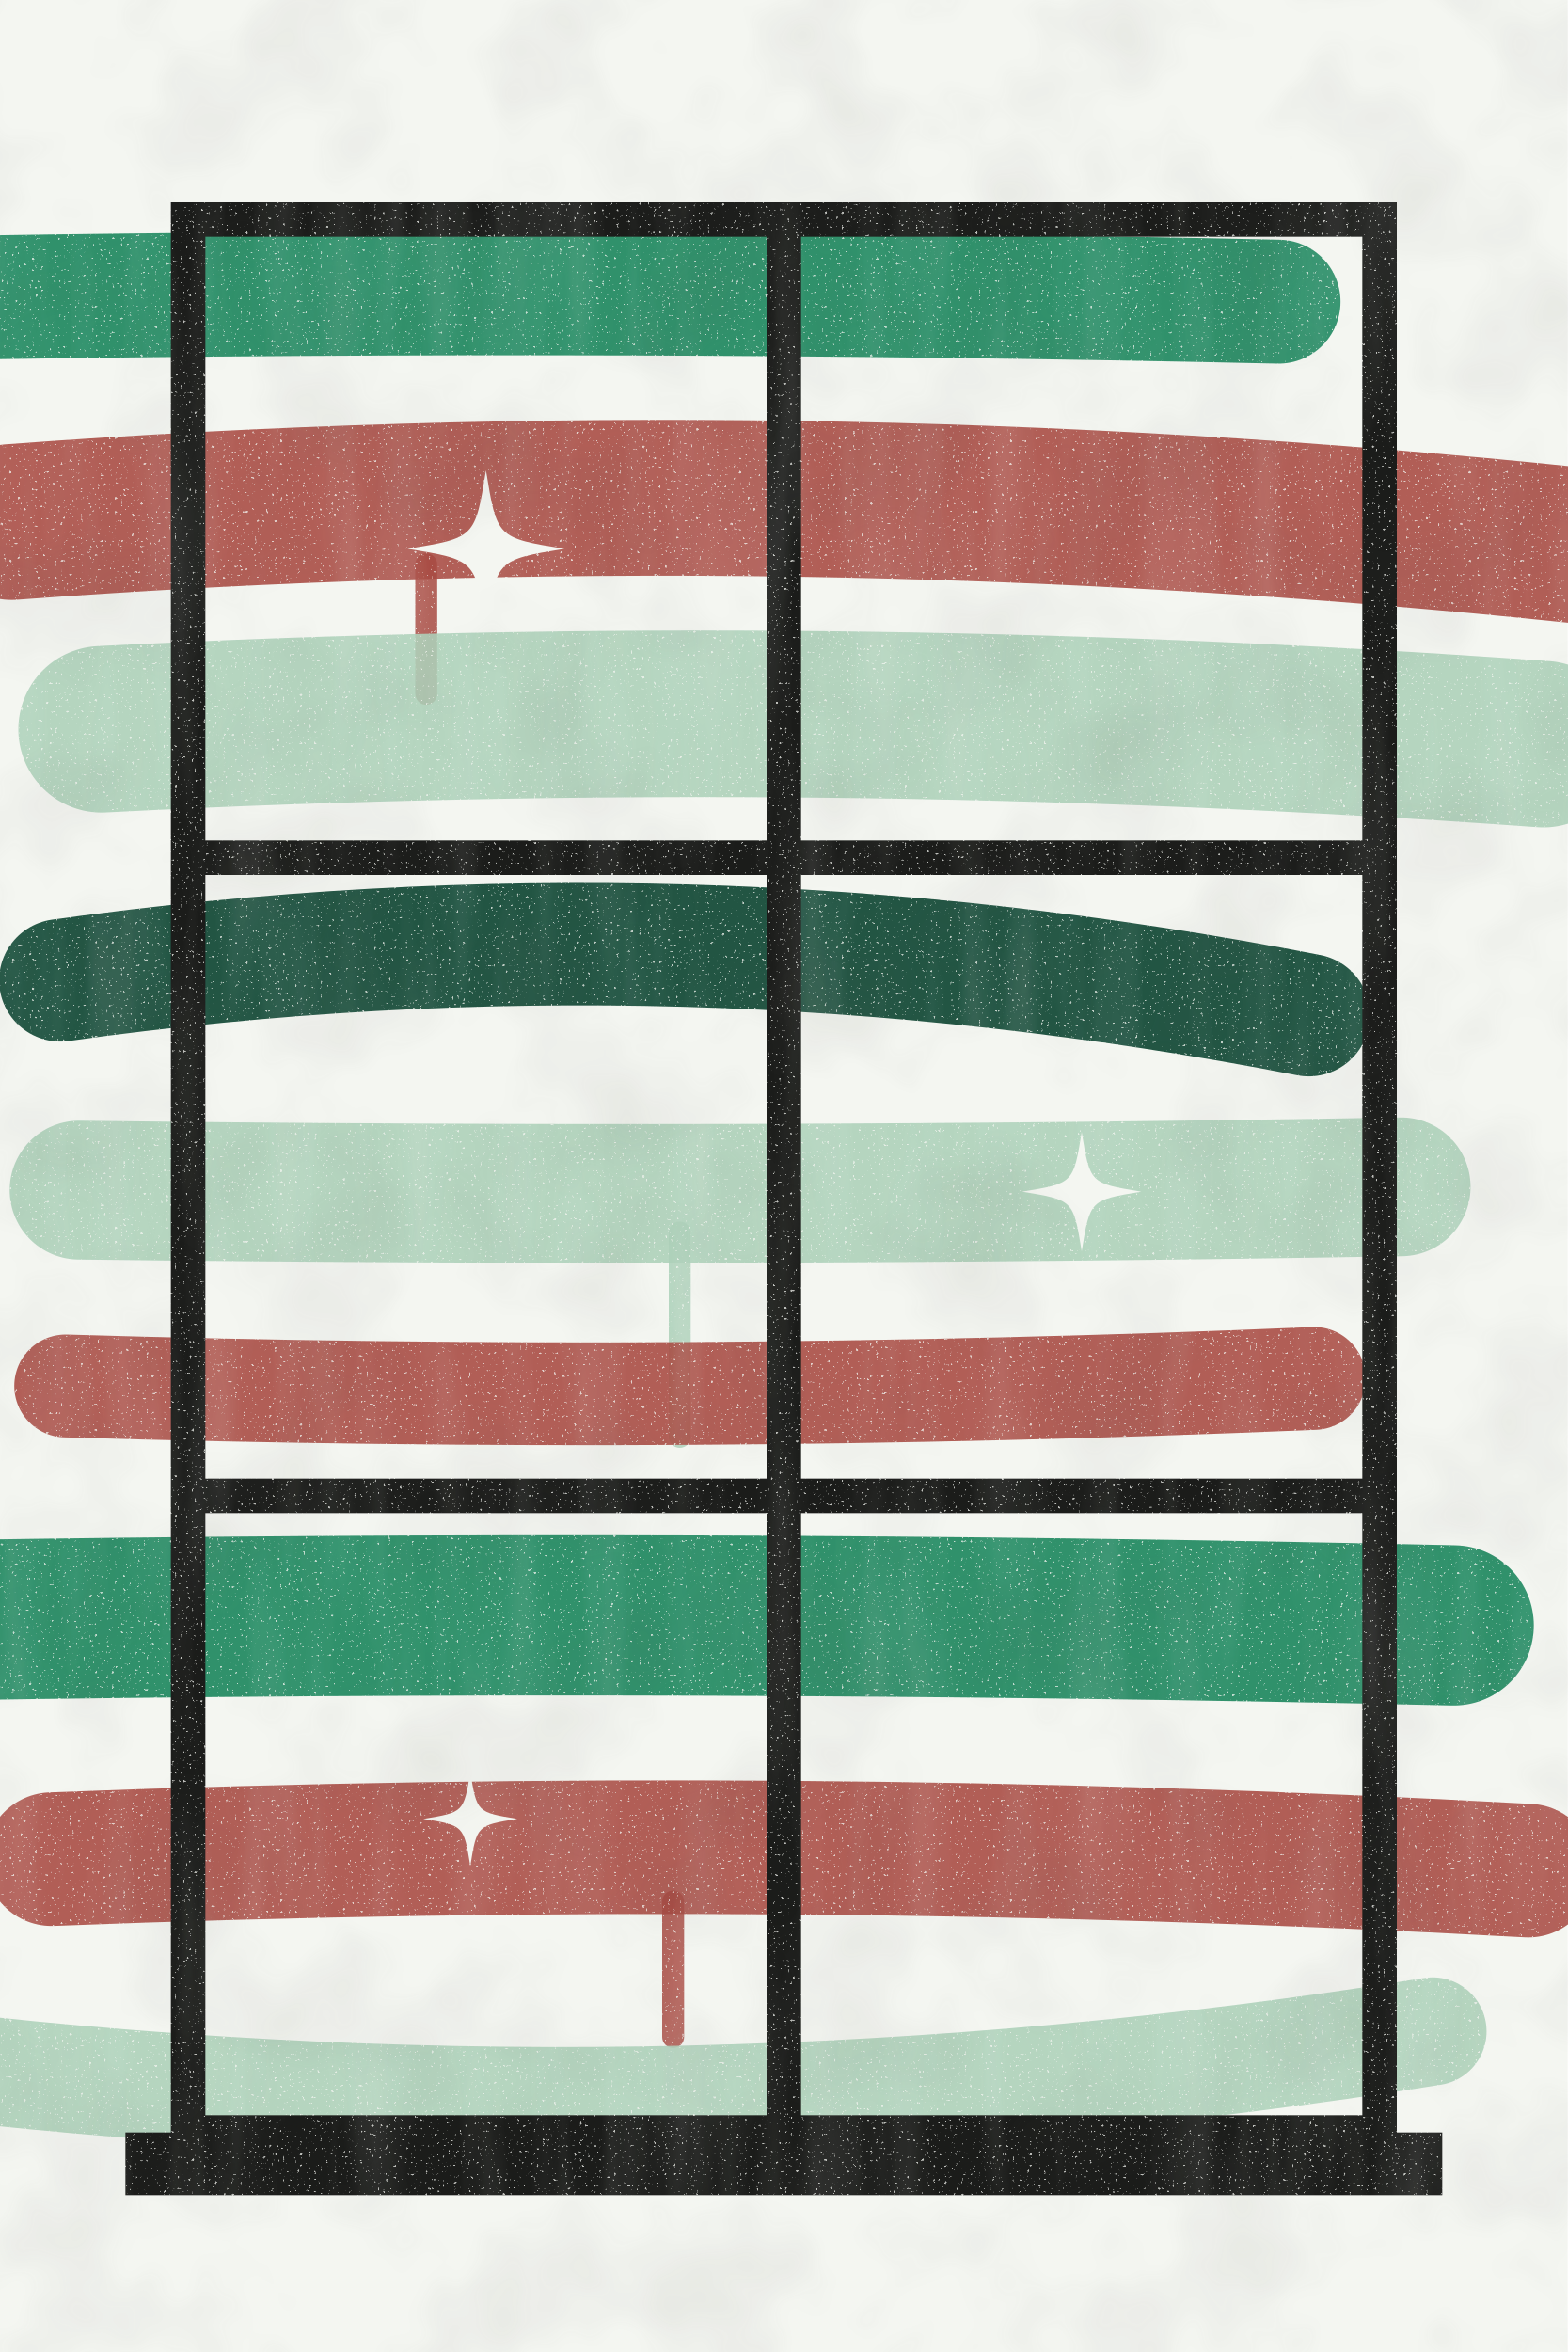
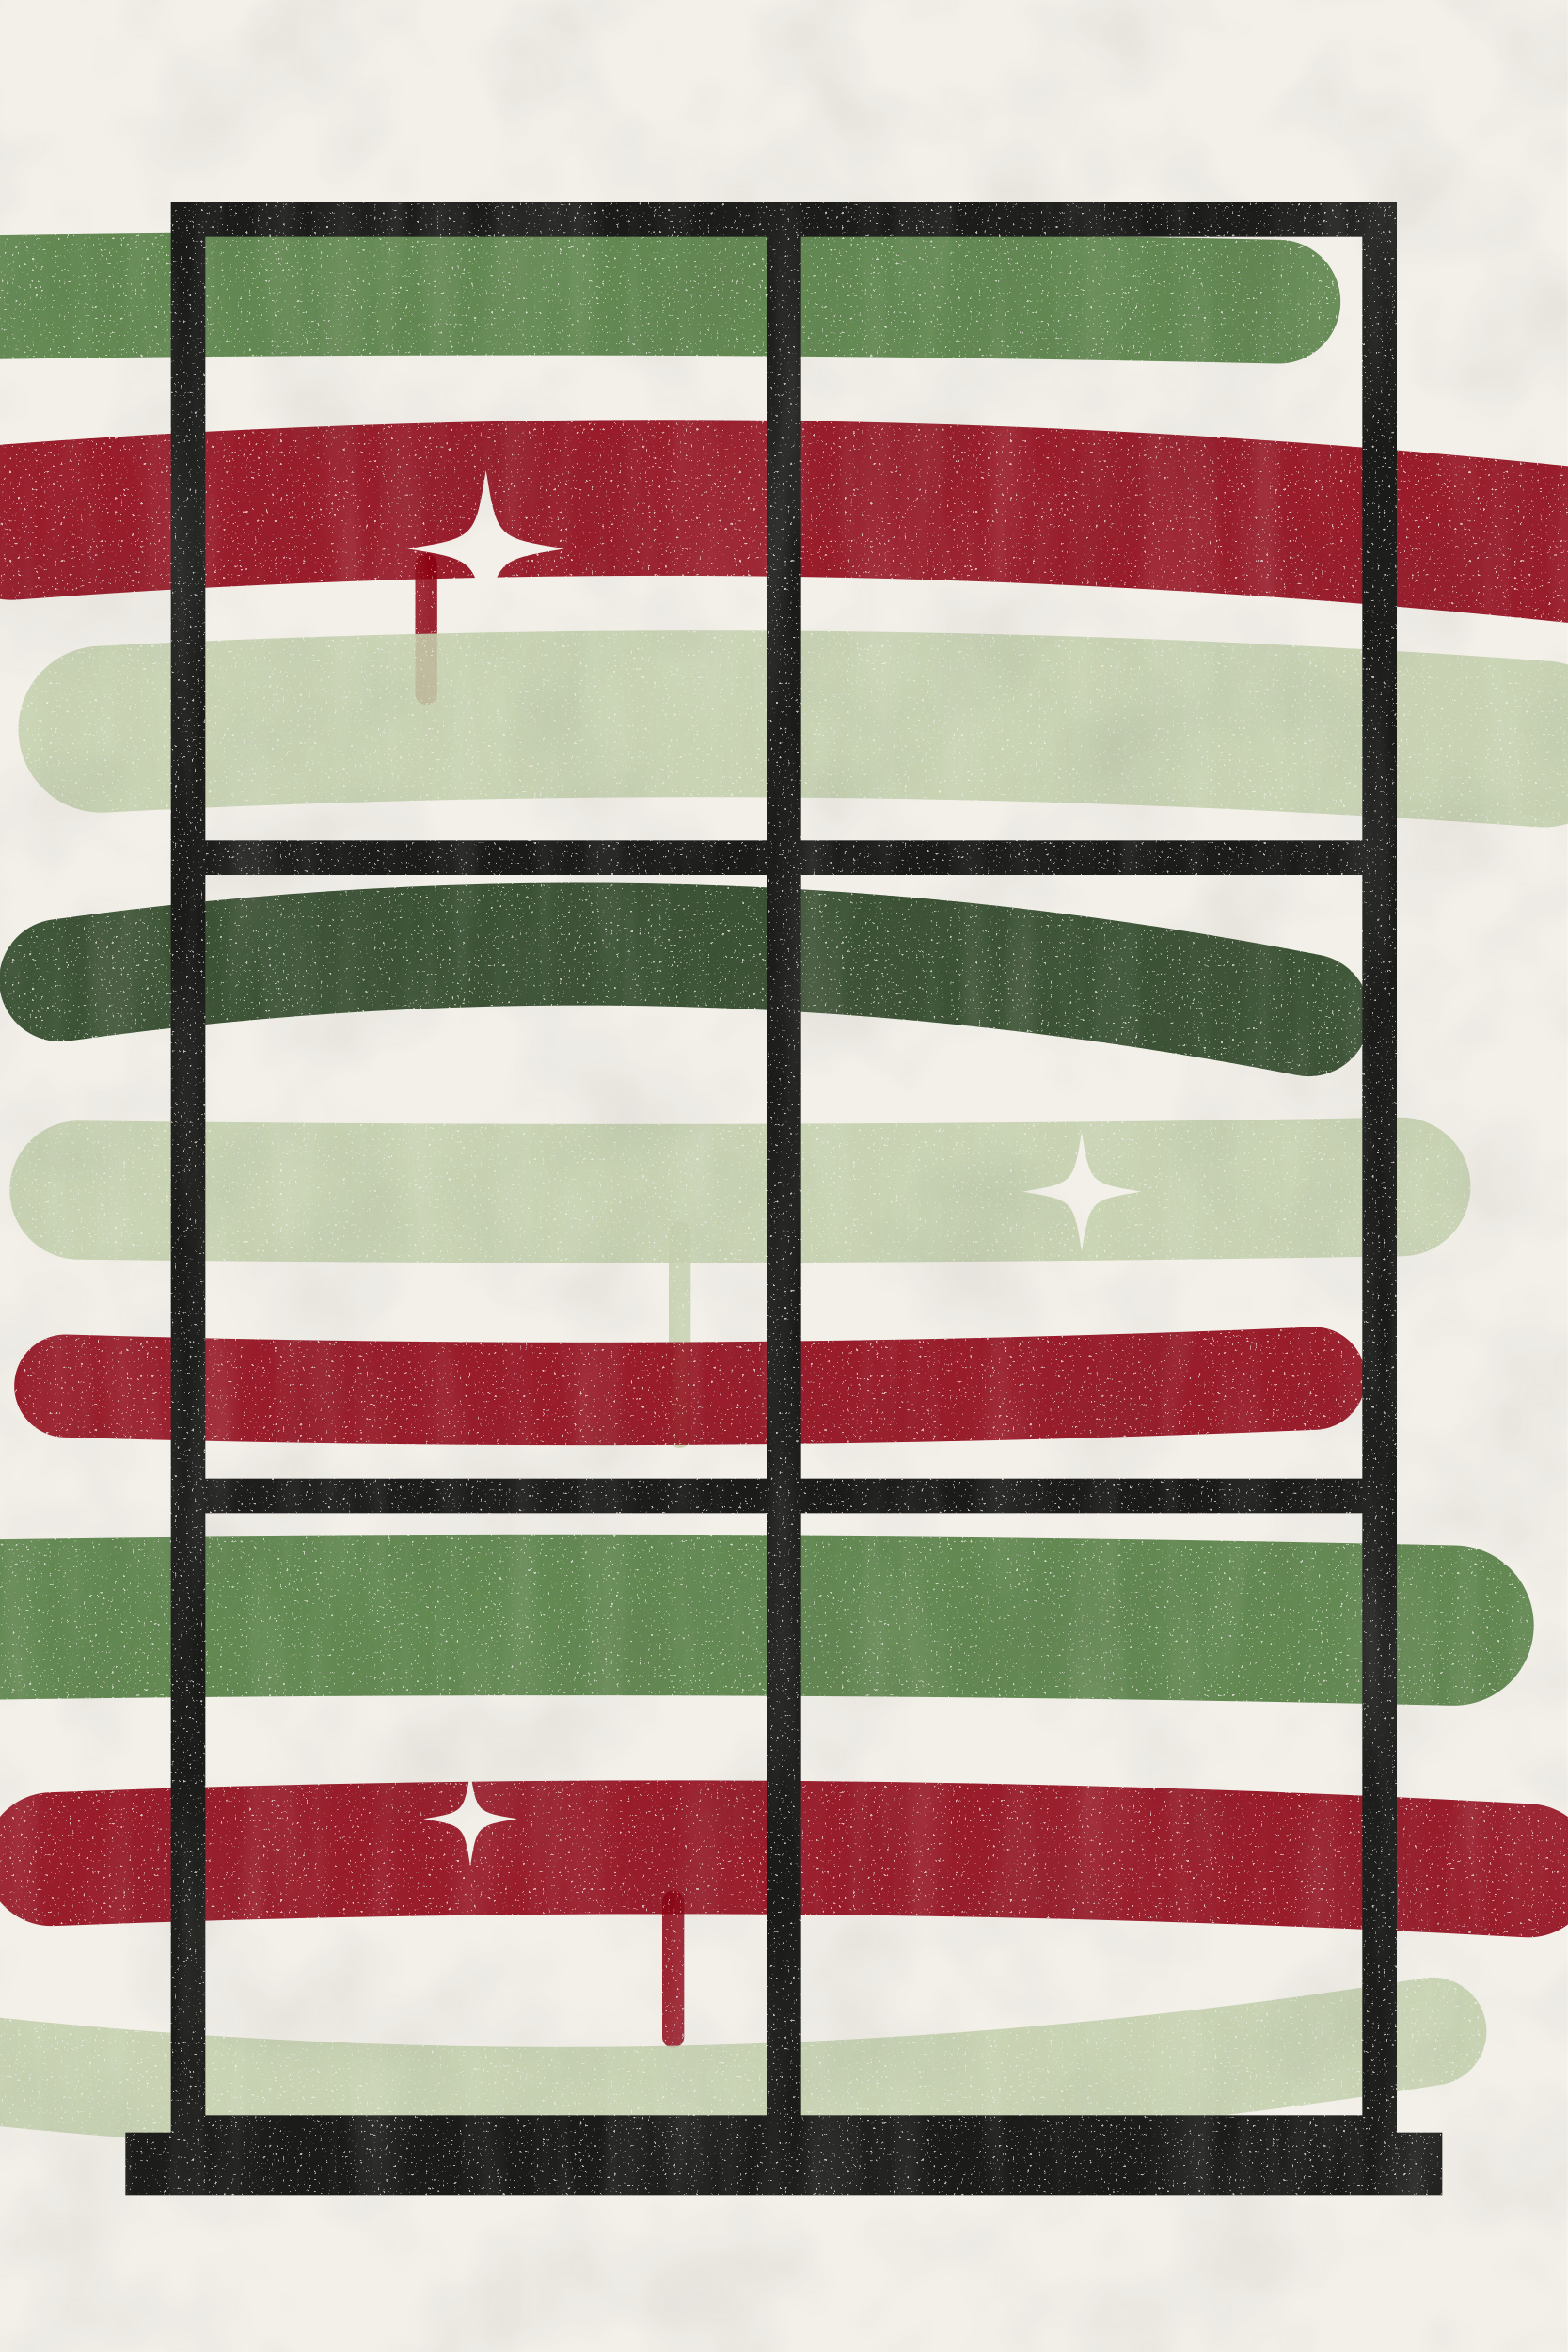
<svg xmlns="http://www.w3.org/2000/svg" viewBox="0 0 1000 1500" width="1000" height="1500">
  <style>
    @font-face{font-family:"Archivo";font-weight:100 900;src:url(fonts/Archivo.woff2) format("woff2")}
    @font-face{font-family:"Archivo Black";src:url(fonts/ArchivoBlack.woff2) format("woff2")}
    .wood{font-family:"Archivo Black","Archivo",sans-serif;text-transform:uppercase}
    .label{font-family:"Archivo",sans-serif;font-weight:800;text-transform:uppercase;letter-spacing:.16em}
  </style>
  <defs>
    <filter id="ink" x="-5%" y="-5%" width="110%" height="110%" color-interpolation-filters="sRGB">
      <feTurbulence type="fractalNoise" baseFrequency=".55" numOctaves="2" seed="13" result="n1" />
      <feColorMatrix in="n1" values="0 0 0 0 0  0 0 0 0 0  0 0 0 0 0  -9 0 0 0 7.1" result="g1" />
      <feComponentTransfer in="g1" result="grain">
        <feFuncA type="linear" slope=".75" intercept=".25" />
      </feComponentTransfer>
      <feTurbulence type="fractalNoise" baseFrequency=".035 .004" numOctaves="3" seed="21" result="n2" />
      <feColorMatrix in="n2" values="0 0 0 0 0  0 0 0 0 0  0 0 0 0 0  -1.2 0 0 0 1.5" result="w1" />
      <feComponentTransfer in="w1" result="wear">
        <feFuncA type="linear" slope=".2" intercept=".8" />
      </feComponentTransfer>
      <feComposite in="grain" in2="wear" operator="arithmetic" k1="1" result="mask" />
      <feComposite in="SourceGraphic" in2="mask" operator="in" />
    </filter>
    <filter id="tooth" x="0" y="0" width="100%" height="100%">
      <feTurbulence type="fractalNoise" baseFrequency=".012" numOctaves="3" seed="34" />
      <feColorMatrix values="0 0 0 0 .1  0 0 0 0 .1  0 0 0 0 .09  0 0 0 -1.4 .8" />
    </filter>
    <pattern id="dots-l-ink" width="9" height="9" patternUnits="userSpaceOnUse" patternTransform="rotate(45)">
      <circle cx="4.5" cy="4.5" r="2.2" fill="#1b1c1a" />
    </pattern>
    <pattern id="dots-m-ink" width="9" height="9" patternUnits="userSpaceOnUse" patternTransform="rotate(45)">
      <circle cx="4.5" cy="4.5" r="3.3" fill="#1b1c1a" />
    </pattern>
    <pattern id="lines-ink" width="10" height="10" patternUnits="userSpaceOnUse" patternTransform="rotate(-35)">
      <rect width="10" height="3.2" fill="#1b1c1a" />
    </pattern>
    <pattern id="dots-l-paper" width="9" height="9" patternUnits="userSpaceOnUse" patternTransform="rotate(45)">
-       <circle cx="4.5" cy="4.5" r="2.2" fill="#f4f6f1" />
+       <circle cx="4.5" cy="4.5" r="2.2" fill="#f3f0ea" />
    </pattern>
    <pattern id="dots-m-paper" width="9" height="9" patternUnits="userSpaceOnUse" patternTransform="rotate(45)">
-       <circle cx="4.5" cy="4.5" r="3.3" fill="#f4f6f1" />
+       <circle cx="4.5" cy="4.5" r="3.3" fill="#f3f0ea" />
    </pattern>
    <pattern id="lines-paper" width="10" height="10" patternUnits="userSpaceOnUse" patternTransform="rotate(-35)">
-       <rect width="10" height="3.2" fill="#f4f6f1" />
+       <rect width="10" height="3.2" fill="#f3f0ea" />
    </pattern>
    <pattern id="dots-l-cream" width="9" height="9" patternUnits="userSpaceOnUse" patternTransform="rotate(45)">
-       <circle cx="4.5" cy="4.5" r="2.2" fill="#dfe8df" />
+       <circle cx="4.5" cy="4.5" r="2.2" fill="#e4ddcc" />
    </pattern>
    <pattern id="dots-m-cream" width="9" height="9" patternUnits="userSpaceOnUse" patternTransform="rotate(45)">
-       <circle cx="4.5" cy="4.5" r="3.3" fill="#dfe8df" />
+       <circle cx="4.5" cy="4.5" r="3.3" fill="#e4ddcc" />
    </pattern>
    <pattern id="lines-cream" width="10" height="10" patternUnits="userSpaceOnUse" patternTransform="rotate(-35)">
-       <rect width="10" height="3.2" fill="#dfe8df" />
+       <rect width="10" height="3.2" fill="#e4ddcc" />
    </pattern>
    <pattern id="dots-l-warm" width="9" height="9" patternUnits="userSpaceOnUse" patternTransform="rotate(45)">
      <circle cx="4.5" cy="4.5" r="2.2" fill="#ece6d6" />
    </pattern>
    <pattern id="dots-m-warm" width="9" height="9" patternUnits="userSpaceOnUse" patternTransform="rotate(45)">
      <circle cx="4.5" cy="4.5" r="3.3" fill="#ece6d6" />
    </pattern>
    <pattern id="lines-warm" width="10" height="10" patternUnits="userSpaceOnUse" patternTransform="rotate(-35)">
      <rect width="10" height="3.2" fill="#ece6d6" />
    </pattern>
    <pattern id="dots-l-green" width="9" height="9" patternUnits="userSpaceOnUse" patternTransform="rotate(45)">
-       <circle cx="4.5" cy="4.5" r="2.2" fill="#0d6844" />
+       <circle cx="4.5" cy="4.5" r="2.2" fill="#36592c" />
    </pattern>
    <pattern id="dots-m-green" width="9" height="9" patternUnits="userSpaceOnUse" patternTransform="rotate(45)">
-       <circle cx="4.5" cy="4.5" r="3.3" fill="#0d6844" />
+       <circle cx="4.5" cy="4.5" r="3.3" fill="#36592c" />
    </pattern>
    <pattern id="lines-green" width="10" height="10" patternUnits="userSpaceOnUse" patternTransform="rotate(-35)">
-       <rect width="10" height="3.2" fill="#0d6844" />
+       <rect width="10" height="3.2" fill="#36592c" />
    </pattern>
    <pattern id="dots-l-emerald" width="9" height="9" patternUnits="userSpaceOnUse" patternTransform="rotate(45)">
-       <circle cx="4.5" cy="4.5" r="2.2" fill="#16845a" />
+       <circle cx="4.5" cy="4.5" r="2.2" fill="#4f7a3d" />
    </pattern>
    <pattern id="dots-m-emerald" width="9" height="9" patternUnits="userSpaceOnUse" patternTransform="rotate(45)">
-       <circle cx="4.5" cy="4.5" r="3.3" fill="#16845a" />
+       <circle cx="4.5" cy="4.5" r="3.3" fill="#4f7a3d" />
    </pattern>
    <pattern id="lines-emerald" width="10" height="10" patternUnits="userSpaceOnUse" patternTransform="rotate(-35)">
-       <rect width="10" height="3.2" fill="#16845a" />
+       <rect width="10" height="3.2" fill="#4f7a3d" />
    </pattern>
    <pattern id="dots-l-forest" width="9" height="9" patternUnits="userSpaceOnUse" patternTransform="rotate(45)">
-       <circle cx="4.5" cy="4.5" r="2.2" fill="#063f2c" />
+       <circle cx="4.5" cy="4.5" r="2.2" fill="#233d1c" />
    </pattern>
    <pattern id="dots-m-forest" width="9" height="9" patternUnits="userSpaceOnUse" patternTransform="rotate(45)">
-       <circle cx="4.5" cy="4.5" r="3.3" fill="#063f2c" />
+       <circle cx="4.5" cy="4.5" r="3.3" fill="#233d1c" />
    </pattern>
    <pattern id="lines-forest" width="10" height="10" patternUnits="userSpaceOnUse" patternTransform="rotate(-35)">
-       <rect width="10" height="3.2" fill="#063f2c" />
+       <rect width="10" height="3.2" fill="#233d1c" />
    </pattern>
    <pattern id="dots-l-acid" width="9" height="9" patternUnits="userSpaceOnUse" patternTransform="rotate(45)">
-       <circle cx="4.5" cy="4.5" r="2.2" fill="#acd0b9" />
+       <circle cx="4.5" cy="4.5" r="2.2" fill="#c3cfac" />
    </pattern>
    <pattern id="dots-m-acid" width="9" height="9" patternUnits="userSpaceOnUse" patternTransform="rotate(45)">
-       <circle cx="4.5" cy="4.5" r="3.3" fill="#acd0b9" />
+       <circle cx="4.5" cy="4.5" r="3.3" fill="#c3cfac" />
    </pattern>
    <pattern id="lines-acid" width="10" height="10" patternUnits="userSpaceOnUse" patternTransform="rotate(-35)">
-       <rect width="10" height="3.2" fill="#acd0b9" />
+       <rect width="10" height="3.2" fill="#c3cfac" />
    </pattern>
    <pattern id="dots-l-red" width="9" height="9" patternUnits="userSpaceOnUse" patternTransform="rotate(45)">
-       <circle cx="4.5" cy="4.5" r="2.2" fill="#a84a42" />
+       <circle cx="4.5" cy="4.5" r="2.2" fill="#8c0011" />
    </pattern>
    <pattern id="dots-m-red" width="9" height="9" patternUnits="userSpaceOnUse" patternTransform="rotate(45)">
-       <circle cx="4.5" cy="4.5" r="3.3" fill="#a84a42" />
+       <circle cx="4.5" cy="4.5" r="3.3" fill="#8c0011" />
    </pattern>
    <pattern id="lines-red" width="10" height="10" patternUnits="userSpaceOnUse" patternTransform="rotate(-35)">
-       <rect width="10" height="3.2" fill="#a84a42" />
+       <rect width="10" height="3.2" fill="#8c0011" />
    </pattern>
    <pattern id="dots-l-shade" width="9" height="9" patternUnits="userSpaceOnUse" patternTransform="rotate(45)">
-       <circle cx="4.5" cy="4.5" r="2.2" fill="#933f38" />
+       <circle cx="4.5" cy="4.5" r="2.2" fill="#6e000d" />
    </pattern>
    <pattern id="dots-m-shade" width="9" height="9" patternUnits="userSpaceOnUse" patternTransform="rotate(45)">
-       <circle cx="4.5" cy="4.5" r="3.3" fill="#933f38" />
+       <circle cx="4.5" cy="4.5" r="3.3" fill="#6e000d" />
    </pattern>
    <pattern id="lines-shade" width="10" height="10" patternUnits="userSpaceOnUse" patternTransform="rotate(-35)">
-       <rect width="10" height="3.2" fill="#933f38" />
+       <rect width="10" height="3.2" fill="#6e000d" />
    </pattern>
  </defs>
-   <rect width="1000" height="1500" fill="#f4f6f1" />
+   <rect width="1000" height="1500" fill="#f3f0ea" />
  <g filter="url(#ink)">
-     <path d="M-18 189.8Q398.8 183.2 815.6 192.4" stroke="#16845a" stroke-width="79" stroke-linecap="round" fill="none" opacity=".88" />
-     <path d="M7.5 332.9Q506.8 295.8 1006.2 347.8" stroke="#a84a42" stroke-width="99.4" stroke-linecap="round" fill="none" opacity=".88" />
-     <rect x="264.9" y="352.9" width="14" height="96.6" rx="7" fill="#a84a42" opacity=".85" />
-     <path d="M64.8 465.1Q524.6 441.4 984.5 474.6" stroke="#acd0b9" stroke-width="106.2" stroke-linecap="round" fill="none" opacity=".88" />
-     <path d="M38.5 625.2Q436.6 569.8 834.8 647.4" stroke="#063f2c" stroke-width="78.1" stroke-linecap="round" fill="none" opacity=".88" />
-     <path d="M50.4 759Q472.1 764.2 893.8 756.9" stroke="#acd0b9" stroke-width="88.5" stroke-linecap="round" fill="none" opacity=".88" />
-     <rect x="426.6" y="779" width="14" height="144.4" rx="7" fill="#acd0b9" opacity=".85" />
-     <path d="M41.9 883.9Q440.1 895.9 838.3 879.1" stroke="#a84a42" stroke-width="65.6" stroke-linecap="round" fill="none" opacity=".88" />
-     <path d="M-39.6 1033.4Q443.8 1025.6 927.3 1036.6" stroke="#16845a" stroke-width="102.2" stroke-linecap="round" fill="none" opacity=".88" />
-     <path d="M32.9 1185.7Q503.9 1167.3 974.9 1193" stroke="#a84a42" stroke-width="85.2" stroke-linecap="round" fill="none" opacity=".88" />
-     <rect x="422.4" y="1205.7" width="14" height="100.4" rx="7" fill="#a84a42" opacity=".85" />
-     <path d="M-38.5 1317.3Q437.7 1371.7 913.8 1295.5" stroke="#acd0b9" stroke-width="68.9" stroke-linecap="round" fill="none" opacity=".88" />
+     <path d="M-18 189.8Q398.8 183.2 815.6 192.4" stroke="#4f7a3d" stroke-width="79" stroke-linecap="round" fill="none" opacity=".88" />
+     <path d="M7.5 332.9Q506.8 295.8 1006.2 347.8" stroke="#8c0011" stroke-width="99.4" stroke-linecap="round" fill="none" opacity=".88" />
+     <rect x="264.9" y="352.9" width="14" height="96.6" rx="7" fill="#8c0011" opacity=".85" />
+     <path d="M64.8 465.1Q524.6 441.4 984.5 474.6" stroke="#c3cfac" stroke-width="106.2" stroke-linecap="round" fill="none" opacity=".88" />
+     <path d="M38.5 625.2Q436.6 569.8 834.8 647.4" stroke="#233d1c" stroke-width="78.1" stroke-linecap="round" fill="none" opacity=".88" />
+     <path d="M50.4 759Q472.1 764.2 893.8 756.9" stroke="#c3cfac" stroke-width="88.5" stroke-linecap="round" fill="none" opacity=".88" />
+     <rect x="426.6" y="779" width="14" height="144.4" rx="7" fill="#c3cfac" opacity=".85" />
+     <path d="M41.9 883.9Q440.1 895.9 838.3 879.1" stroke="#8c0011" stroke-width="65.6" stroke-linecap="round" fill="none" opacity=".88" />
+     <path d="M-39.6 1033.4Q443.8 1025.6 927.3 1036.6" stroke="#4f7a3d" stroke-width="102.2" stroke-linecap="round" fill="none" opacity=".88" />
+     <path d="M32.9 1185.7Q503.9 1167.3 974.9 1193" stroke="#8c0011" stroke-width="85.2" stroke-linecap="round" fill="none" opacity=".88" />
+     <rect x="422.4" y="1205.7" width="14" height="100.4" rx="7" fill="#8c0011" opacity=".85" />
+     <path d="M-38.5 1317.3Q437.7 1371.7 913.8 1295.5" stroke="#c3cfac" stroke-width="68.9" stroke-linecap="round" fill="none" opacity=".88" />
    <g fill="none" stroke="#1b1c1a" stroke-width="22">
      <rect x="120" y="140" width="760" height="1220" />
      <path d="M500 140V1360M120 547H880M120 954H880" />
    </g>
    <rect x="80" y="1360" width="840" height="40" fill="#1b1c1a" />
-     <path d="M310 300C317 343 317 343 360 350C317 357 317 357 310 400C303 357 303 357 260 350C303 343 303 343 310 300Z" fill="#f4f6f1" />
-     <path d="M690 722C695.32 754.68 695.32 754.68 728 760C695.32 765.32 695.32 765.32 690 798C684.68 765.32 684.68 765.32 652 760C684.68 754.68 684.68 754.68 690 722Z" fill="#f4f6f1" />
-     <path d="M300 1130C304.2 1155.8 304.2 1155.8 330 1160C304.2 1164.2 304.2 1164.2 300 1190C295.8 1164.2 295.8 1164.2 270 1160C295.8 1155.8 295.8 1155.8 300 1130Z" fill="#f4f6f1" />
+     <path d="M310 300C317 343 317 343 360 350C317 357 317 357 310 400C303 357 303 357 260 350C303 343 303 343 310 300Z" fill="#f3f0ea" />
+     <path d="M690 722C695.32 754.68 695.32 754.68 728 760C695.32 765.32 695.32 765.32 690 798C684.68 765.32 684.68 765.32 652 760C684.68 754.68 684.68 754.68 690 722Z" fill="#f3f0ea" />
+     <path d="M300 1130C304.2 1155.8 304.2 1155.8 330 1160C304.2 1164.2 304.2 1164.2 300 1190C295.8 1164.2 295.8 1164.2 270 1160C295.8 1155.8 295.8 1155.8 300 1130Z" fill="#f3f0ea" />
  </g>
  <rect width="1000" height="1500" filter="url(#tooth)" opacity="0.14" />
</svg>
